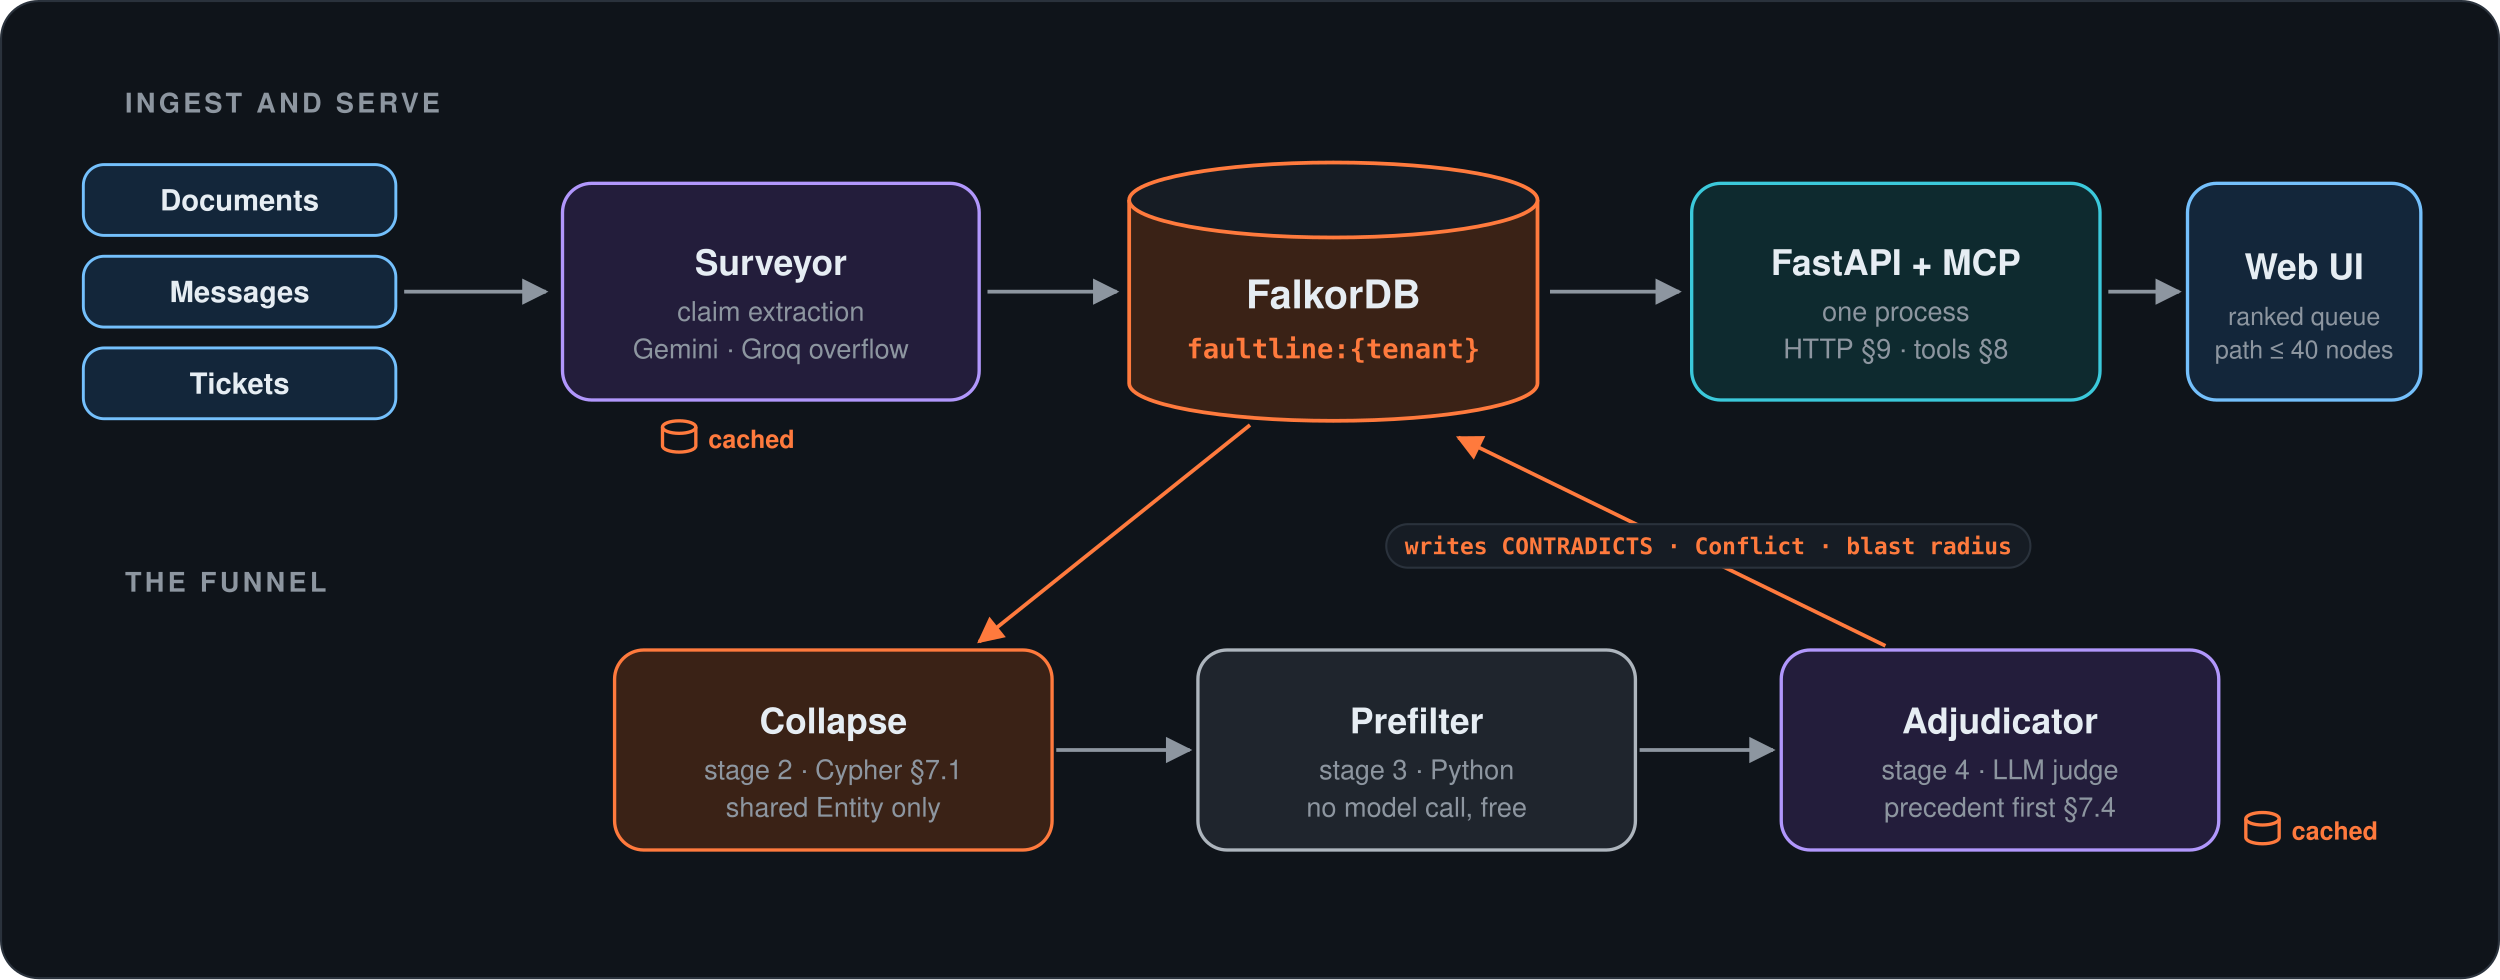
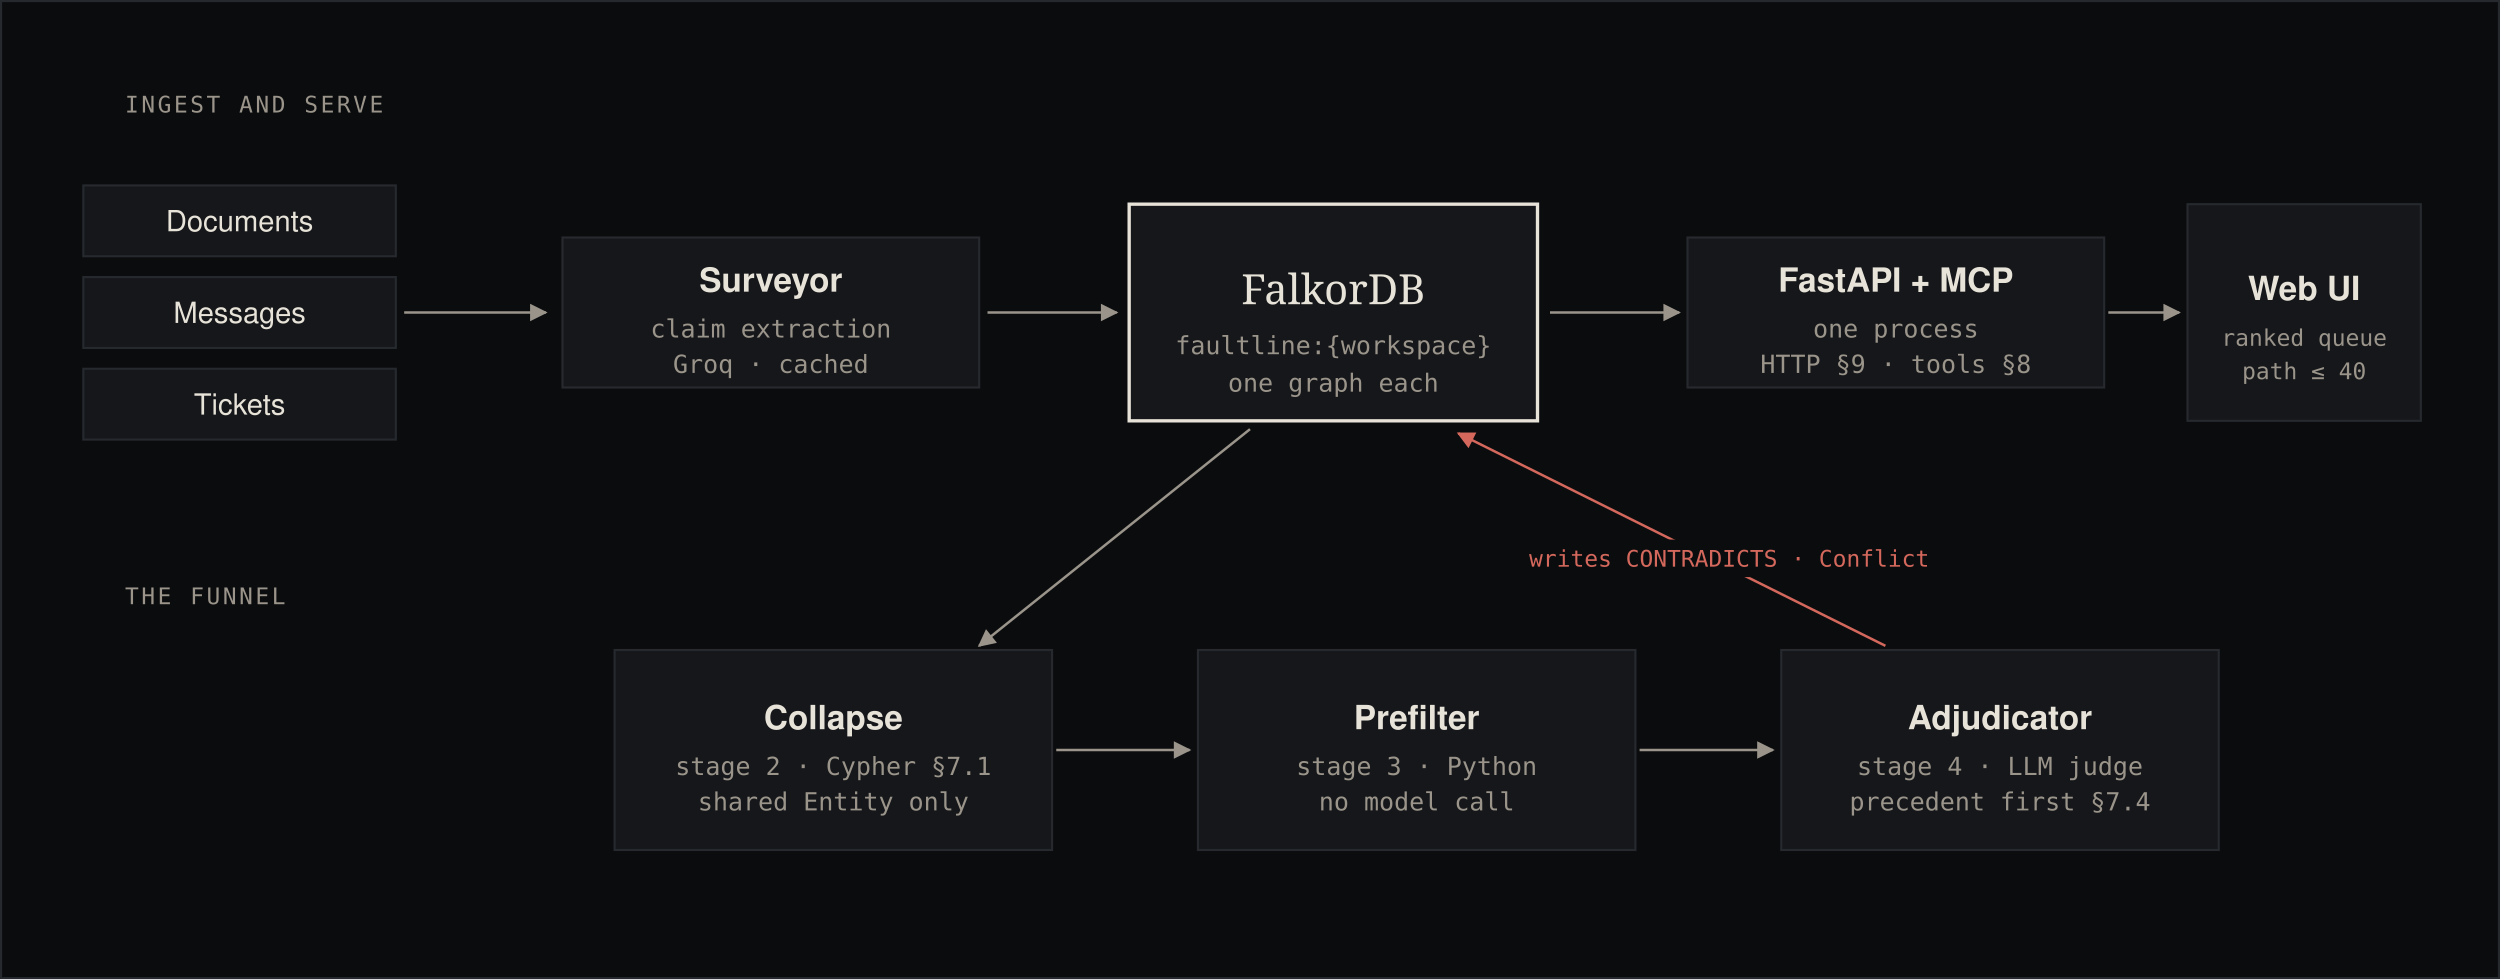
<svg xmlns="http://www.w3.org/2000/svg" width="1200" height="470" viewBox="0 0 1200 470" role="img" aria-labelledby="t d">
-   <rect x="0.5" y="0.5" width="1199" height="469" rx="18" fill="#0F141A" stroke="#2A323C" />
+   <rect x="0.5" y="0.5" width="1199" height="469" fill="#0B0C0E" stroke="#262A2F" />
  <defs>
    <marker id="ar-muted" viewBox="0 0 10 10" refX="9" refY="5" markerWidth="7" markerHeight="7" orient="auto-start-reverse">
-       <path d="M0 0L10 5L0 10z" fill="#8D96A0" />
+       <path d="M0 0L10 5L0 10z" fill="#9A948A" />
    </marker>
-     <marker id="ar-fault" viewBox="0 0 10 10" refX="9" refY="5" markerWidth="7" markerHeight="7" orient="auto-start-reverse">
-       <path d="M0 0L10 5L0 10z" fill="#FF7A3D" />
+     <marker id="ar-contra" viewBox="0 0 10 10" refX="9" refY="5" markerWidth="7" markerHeight="7" orient="auto-start-reverse">
+       <path d="M0 0L10 5L0 10z" fill="#D4685C" />
    </marker>
  </defs>
-   <text x="60.0" y="54.0" font-family="-apple-system, BlinkMacSystemFont, 'Segoe UI', Helvetica, Arial, sans-serif" font-size="13" font-weight="700" fill="#8D96A0" text-anchor="start" letter-spacing="1.6">INGEST AND SERVE</text>
-   <text x="60.0" y="284.0" font-family="-apple-system, BlinkMacSystemFont, 'Segoe UI', Helvetica, Arial, sans-serif" font-size="13" font-weight="700" fill="#8D96A0" text-anchor="start" letter-spacing="1.6">THE FUNNEL</text>
-   <rect x="40" y="79" width="150" height="34" rx="10" fill="#13263A" stroke="#74C0FC" stroke-width="1.4" />
-   <text x="115.0" y="101.0" font-family="-apple-system, BlinkMacSystemFont, 'Segoe UI', Helvetica, Arial, sans-serif" font-size="14" font-weight="600" fill="#E6EDF3" text-anchor="middle">Documents</text>
-   <rect x="40" y="123" width="150" height="34" rx="10" fill="#13263A" stroke="#74C0FC" stroke-width="1.4" />
-   <text x="115.0" y="145.0" font-family="-apple-system, BlinkMacSystemFont, 'Segoe UI', Helvetica, Arial, sans-serif" font-size="14" font-weight="600" fill="#E6EDF3" text-anchor="middle">Messages</text>
-   <rect x="40" y="167" width="150" height="34" rx="10" fill="#13263A" stroke="#74C0FC" stroke-width="1.4" />
-   <text x="115.0" y="189.0" font-family="-apple-system, BlinkMacSystemFont, 'Segoe UI', Helvetica, Arial, sans-serif" font-size="14" font-weight="600" fill="#E6EDF3" text-anchor="middle">Tickets</text>
-   <line x1="194.0" y1="140.0" x2="262.0" y2="140.0" stroke="#8D96A0" stroke-width="1.8" marker-end="url(#ar-muted)" />
-   <rect x="270.0" y="88.0" width="200" height="104" rx="14" fill="#231D3B" stroke="#B197FC" stroke-width="1.6" />
-   <text x="370.0" y="132.0" font-family="-apple-system, BlinkMacSystemFont, 'Segoe UI', Helvetica, Arial, sans-serif" font-size="17" font-weight="700" fill="#E6EDF3" text-anchor="middle">Surveyor</text>
-   <text x="370.0" y="154.0" font-family="-apple-system, BlinkMacSystemFont, 'Segoe UI', Helvetica, Arial, sans-serif" font-size="13" font-weight="500" fill="#8D96A0" text-anchor="middle">claim extraction</text>
-   <text x="370.0" y="172.0" font-family="-apple-system, BlinkMacSystemFont, 'Segoe UI', Helvetica, Arial, sans-serif" font-size="13" font-weight="500" fill="#8D96A0" text-anchor="middle">Gemini · Groq overflow</text>
-   <g transform="translate(318 202)">
-     <ellipse cx="8" cy="3" rx="8" ry="3" fill="none" stroke="#FF7A3D" stroke-width="1.6" />
-     <path d="M0 3v9c0 1.7 3.6 3 8 3s8-1.3 8-3V3" fill="none" stroke="#FF7A3D" stroke-width="1.6" />
-     <text x="22.0" y="13.0" font-family="-apple-system, BlinkMacSystemFont, 'Segoe UI', Helvetica, Arial, sans-serif" font-size="12" font-weight="700" fill="#FF7A3D" text-anchor="start">cached</text>
-   </g>
-   <line x1="474.0" y1="140.0" x2="536.0" y2="140.0" stroke="#8D96A0" stroke-width="1.8" marker-end="url(#ar-muted)" />
-   <path d="M542.0 96v88c0 10 44 18 98.0 18s98.0-8 98.0-18v-88" fill="#3A2216" stroke="#FF7A3D" stroke-width="1.8" />
-   <ellipse cx="640" cy="96" rx="98.0" ry="18" fill="#161C24" stroke="#FF7A3D" stroke-width="1.8" />
-   <text x="640.0" y="148.0" font-family="-apple-system, BlinkMacSystemFont, 'Segoe UI', Helvetica, Arial, sans-serif" font-size="19" font-weight="750" fill="#E6EDF3" text-anchor="middle">FalkorDB</text>
-   <text x="640.0" y="172.0" font-family="ui-monospace, SFMono-Regular, 'SF Mono', Menlo, Consolas, monospace" font-size="13" font-weight="600" fill="#FF7A3D" text-anchor="middle">faultline:{tenant}</text>
-   <line x1="744.0" y1="140.0" x2="806.0" y2="140.0" stroke="#8D96A0" stroke-width="1.8" marker-end="url(#ar-muted)" />
-   <rect x="812.0" y="88.0" width="196" height="104" rx="14" fill="#0E2A2F" stroke="#3BC9DB" stroke-width="1.6" />
-   <text x="910.0" y="132.0" font-family="-apple-system, BlinkMacSystemFont, 'Segoe UI', Helvetica, Arial, sans-serif" font-size="17" font-weight="700" fill="#E6EDF3" text-anchor="middle">FastAPI + MCP</text>
-   <text x="910.0" y="154.0" font-family="-apple-system, BlinkMacSystemFont, 'Segoe UI', Helvetica, Arial, sans-serif" font-size="13" font-weight="500" fill="#8D96A0" text-anchor="middle">one process</text>
-   <text x="910.0" y="172.0" font-family="-apple-system, BlinkMacSystemFont, 'Segoe UI', Helvetica, Arial, sans-serif" font-size="13" font-weight="500" fill="#8D96A0" text-anchor="middle">HTTP §9 · tools §8</text>
-   <line x1="1012.0" y1="140.0" x2="1046.0" y2="140.0" stroke="#8D96A0" stroke-width="1.8" marker-end="url(#ar-muted)" />
-   <rect x="1050" y="88" width="112" height="104" rx="14" fill="#13263A" stroke="#74C0FC" stroke-width="1.6" />
-   <text x="1106.0" y="134.0" font-family="-apple-system, BlinkMacSystemFont, 'Segoe UI', Helvetica, Arial, sans-serif" font-size="17" font-weight="700" fill="#E6EDF3" text-anchor="middle">Web UI</text>
-   <text x="1106.0" y="156.0" font-family="-apple-system, BlinkMacSystemFont, 'Segoe UI', Helvetica, Arial, sans-serif" font-size="12" font-weight="500" fill="#8D96A0" text-anchor="middle">ranked queue</text>
-   <text x="1106.0" y="172.0" font-family="-apple-system, BlinkMacSystemFont, 'Segoe UI', Helvetica, Arial, sans-serif" font-size="12" font-weight="500" fill="#8D96A0" text-anchor="middle">path ≤ 40 nodes</text>
-   <line x1="600.0" y1="204.0" x2="470.0" y2="308.0" stroke="#FF7A3D" stroke-width="1.8" marker-end="url(#ar-fault)" />
-   <rect x="295.0" y="312.0" width="210" height="96" rx="14" fill="#3A2216" stroke="#FF7A3D" stroke-width="1.6" />
-   <text x="400.0" y="352.0" font-family="-apple-system, BlinkMacSystemFont, 'Segoe UI', Helvetica, Arial, sans-serif" font-size="17" font-weight="700" fill="#E6EDF3" text-anchor="middle">Collapse</text>
-   <text x="400.0" y="374.0" font-family="-apple-system, BlinkMacSystemFont, 'Segoe UI', Helvetica, Arial, sans-serif" font-size="13" font-weight="500" fill="#8D96A0" text-anchor="middle">stage 2 · Cypher §7.1</text>
-   <text x="400.0" y="392.0" font-family="-apple-system, BlinkMacSystemFont, 'Segoe UI', Helvetica, Arial, sans-serif" font-size="13" font-weight="500" fill="#8D96A0" text-anchor="middle">shared Entity only</text>
-   <line x1="507.0" y1="360.0" x2="571.0" y2="360.0" stroke="#8D96A0" stroke-width="1.8" marker-end="url(#ar-muted)" />
-   <rect x="575.0" y="312.0" width="210" height="96" rx="14" fill="#1F252D" stroke="#ADB5BD" stroke-width="1.6" />
-   <text x="680.0" y="352.0" font-family="-apple-system, BlinkMacSystemFont, 'Segoe UI', Helvetica, Arial, sans-serif" font-size="17" font-weight="700" fill="#E6EDF3" text-anchor="middle">Prefilter</text>
-   <text x="680.0" y="374.0" font-family="-apple-system, BlinkMacSystemFont, 'Segoe UI', Helvetica, Arial, sans-serif" font-size="13" font-weight="500" fill="#8D96A0" text-anchor="middle">stage 3 · Python</text>
-   <text x="680.0" y="392.0" font-family="-apple-system, BlinkMacSystemFont, 'Segoe UI', Helvetica, Arial, sans-serif" font-size="13" font-weight="500" fill="#8D96A0" text-anchor="middle">no model call, free</text>
-   <line x1="787.0" y1="360.0" x2="851.0" y2="360.0" stroke="#8D96A0" stroke-width="1.8" marker-end="url(#ar-muted)" />
-   <rect x="855.0" y="312.0" width="210" height="96" rx="14" fill="#231D3B" stroke="#B197FC" stroke-width="1.6" />
-   <text x="960.0" y="352.0" font-family="-apple-system, BlinkMacSystemFont, 'Segoe UI', Helvetica, Arial, sans-serif" font-size="17" font-weight="700" fill="#E6EDF3" text-anchor="middle">Adjudicator</text>
-   <text x="960.0" y="374.0" font-family="-apple-system, BlinkMacSystemFont, 'Segoe UI', Helvetica, Arial, sans-serif" font-size="13" font-weight="500" fill="#8D96A0" text-anchor="middle">stage 4 · LLM judge</text>
-   <text x="960.0" y="392.0" font-family="-apple-system, BlinkMacSystemFont, 'Segoe UI', Helvetica, Arial, sans-serif" font-size="13" font-weight="500" fill="#8D96A0" text-anchor="middle">precedent first §7.4</text>
-   <g transform="translate(1078 390)">
-     <ellipse cx="8" cy="3" rx="8" ry="3" fill="none" stroke="#FF7A3D" stroke-width="1.6" />
-     <path d="M0 3v9c0 1.7 3.6 3 8 3s8-1.3 8-3V3" fill="none" stroke="#FF7A3D" stroke-width="1.6" />
-     <text x="22.0" y="13.0" font-family="-apple-system, BlinkMacSystemFont, 'Segoe UI', Helvetica, Arial, sans-serif" font-size="12" font-weight="700" fill="#FF7A3D" text-anchor="start">cached</text>
-   </g>
-   <line x1="905.0" y1="310.0" x2="700.0" y2="210.0" stroke="#FF7A3D" stroke-width="1.8" marker-end="url(#ar-fault)" />
-   <rect x="665.4" y="251.6" width="309.2" height="20.9" rx="10.4" fill="#161C24" stroke="#2A323C" />
-   <text x="820.0" y="266.0" font-family="ui-monospace, SFMono-Regular, 'SF Mono', Menlo, Consolas, monospace" font-size="11" font-weight="600" fill="#FF7A3D" text-anchor="middle">writes CONTRADICTS · Conflict · blast radius</text>
+   <text x="60.0" y="54.0" font-family="'JetBrains Mono', ui-monospace, SFMono-Regular, Menlo, Consolas, monospace" font-size="11" font-weight="400" fill="#9A948A" text-anchor="start" letter-spacing="1.2">INGEST AND SERVE</text>
+   <text x="60.0" y="290.0" font-family="'JetBrains Mono', ui-monospace, SFMono-Regular, Menlo, Consolas, monospace" font-size="11" font-weight="400" fill="#9A948A" text-anchor="start" letter-spacing="1.2">THE FUNNEL</text>
+   <rect x="40" y="89" width="150" height="34" fill="#15171A" stroke="#262A2F" />
+   <text x="115.0" y="111.0" font-family="'IBM Plex Sans', system-ui, -apple-system, 'Segoe UI', Helvetica, Arial, sans-serif" font-size="14" font-weight="400" fill="#E8E3D9" text-anchor="middle">Documents</text>
+   <rect x="40" y="133" width="150" height="34" fill="#15171A" stroke="#262A2F" />
+   <text x="115.0" y="155.0" font-family="'IBM Plex Sans', system-ui, -apple-system, 'Segoe UI', Helvetica, Arial, sans-serif" font-size="14" font-weight="400" fill="#E8E3D9" text-anchor="middle">Messages</text>
+   <rect x="40" y="177" width="150" height="34" fill="#15171A" stroke="#262A2F" />
+   <text x="115.0" y="199.0" font-family="'IBM Plex Sans', system-ui, -apple-system, 'Segoe UI', Helvetica, Arial, sans-serif" font-size="14" font-weight="400" fill="#E8E3D9" text-anchor="middle">Tickets</text>
+   <line x1="194.0" y1="150.0" x2="262.0" y2="150.0" stroke="#9A948A" stroke-width="1.2" marker-end="url(#ar-muted)" />
+   <rect x="270.0" y="114.0" width="200" height="72" fill="#15171A" stroke="#262A2F" />
+   <text x="370.0" y="140.0" font-family="'IBM Plex Sans', system-ui, -apple-system, 'Segoe UI', Helvetica, Arial, sans-serif" font-size="16" font-weight="600" fill="#E8E3D9" text-anchor="middle">Surveyor</text>
+   <text x="370.0" y="162.0" font-family="'JetBrains Mono', ui-monospace, SFMono-Regular, Menlo, Consolas, monospace" font-size="12" font-weight="400" fill="#9A948A" text-anchor="middle">claim extraction</text>
+   <text x="370.0" y="179.0" font-family="'JetBrains Mono', ui-monospace, SFMono-Regular, Menlo, Consolas, monospace" font-size="12" font-weight="400" fill="#9A948A" text-anchor="middle">Groq · cached</text>
+   <line x1="474.0" y1="150.0" x2="536.0" y2="150.0" stroke="#9A948A" stroke-width="1.2" marker-end="url(#ar-muted)" />
+   <rect x="542" y="98" width="196" height="104" fill="#15171A" stroke="#E8E3D9" stroke-width="1.6" />
+   <text x="640.0" y="146.0" font-family="Spectral, 'Iowan Old Style', Georgia, serif" font-size="20" font-weight="500" fill="#E8E3D9" text-anchor="middle">FalkorDB</text>
+   <text x="640.0" y="170.0" font-family="'JetBrains Mono', ui-monospace, SFMono-Regular, Menlo, Consolas, monospace" font-size="12" font-weight="400" fill="#9A948A" text-anchor="middle">faultline:{workspace}</text>
+   <text x="640.0" y="188.0" font-family="'JetBrains Mono', ui-monospace, SFMono-Regular, Menlo, Consolas, monospace" font-size="12" font-weight="400" fill="#9A948A" text-anchor="middle">one graph each</text>
+   <line x1="744.0" y1="150.0" x2="806.0" y2="150.0" stroke="#9A948A" stroke-width="1.2" marker-end="url(#ar-muted)" />
+   <rect x="810.0" y="114.0" width="200" height="72" fill="#15171A" stroke="#262A2F" />
+   <text x="910.0" y="140.0" font-family="'IBM Plex Sans', system-ui, -apple-system, 'Segoe UI', Helvetica, Arial, sans-serif" font-size="16" font-weight="600" fill="#E8E3D9" text-anchor="middle">FastAPI + MCP</text>
+   <text x="910.0" y="162.0" font-family="'JetBrains Mono', ui-monospace, SFMono-Regular, Menlo, Consolas, monospace" font-size="12" font-weight="400" fill="#9A948A" text-anchor="middle">one process</text>
+   <text x="910.0" y="179.0" font-family="'JetBrains Mono', ui-monospace, SFMono-Regular, Menlo, Consolas, monospace" font-size="12" font-weight="400" fill="#9A948A" text-anchor="middle">HTTP §9 · tools §8</text>
+   <line x1="1012.0" y1="150.0" x2="1046.0" y2="150.0" stroke="#9A948A" stroke-width="1.2" marker-end="url(#ar-muted)" />
+   <rect x="1050" y="98" width="112" height="104" fill="#15171A" stroke="#262A2F" />
+   <text x="1106.0" y="144.0" font-family="'IBM Plex Sans', system-ui, -apple-system, 'Segoe UI', Helvetica, Arial, sans-serif" font-size="16" font-weight="600" fill="#E8E3D9" text-anchor="middle">Web UI</text>
+   <text x="1106.0" y="166.0" font-family="'JetBrains Mono', ui-monospace, SFMono-Regular, Menlo, Consolas, monospace" font-size="11" font-weight="400" fill="#9A948A" text-anchor="middle">ranked queue</text>
+   <text x="1106.0" y="182.0" font-family="'JetBrains Mono', ui-monospace, SFMono-Regular, Menlo, Consolas, monospace" font-size="11" font-weight="400" fill="#9A948A" text-anchor="middle">path ≤ 40</text>
+   <line x1="600.0" y1="206.0" x2="470.0" y2="310.0" stroke="#9A948A" stroke-width="1.2" marker-end="url(#ar-muted)" />
+   <rect x="295.0" y="312.0" width="210" height="96" fill="#15171A" stroke="#262A2F" />
+   <text x="400.0" y="350.0" font-family="'IBM Plex Sans', system-ui, -apple-system, 'Segoe UI', Helvetica, Arial, sans-serif" font-size="16" font-weight="600" fill="#E8E3D9" text-anchor="middle">Collapse</text>
+   <text x="400.0" y="372.0" font-family="'JetBrains Mono', ui-monospace, SFMono-Regular, Menlo, Consolas, monospace" font-size="12" font-weight="400" fill="#9A948A" text-anchor="middle">stage 2 · Cypher §7.1</text>
+   <text x="400.0" y="389.0" font-family="'JetBrains Mono', ui-monospace, SFMono-Regular, Menlo, Consolas, monospace" font-size="12" font-weight="400" fill="#9A948A" text-anchor="middle">shared Entity only</text>
+   <line x1="507.0" y1="360.0" x2="571.0" y2="360.0" stroke="#9A948A" stroke-width="1.2" marker-end="url(#ar-muted)" />
+   <rect x="575.0" y="312.0" width="210" height="96" fill="#15171A" stroke="#262A2F" />
+   <text x="680.0" y="350.0" font-family="'IBM Plex Sans', system-ui, -apple-system, 'Segoe UI', Helvetica, Arial, sans-serif" font-size="16" font-weight="600" fill="#E8E3D9" text-anchor="middle">Prefilter</text>
+   <text x="680.0" y="372.0" font-family="'JetBrains Mono', ui-monospace, SFMono-Regular, Menlo, Consolas, monospace" font-size="12" font-weight="400" fill="#9A948A" text-anchor="middle">stage 3 · Python</text>
+   <text x="680.0" y="389.0" font-family="'JetBrains Mono', ui-monospace, SFMono-Regular, Menlo, Consolas, monospace" font-size="12" font-weight="400" fill="#9A948A" text-anchor="middle">no model call</text>
+   <line x1="787.0" y1="360.0" x2="851.0" y2="360.0" stroke="#9A948A" stroke-width="1.2" marker-end="url(#ar-muted)" />
+   <rect x="855.0" y="312.0" width="210" height="96" fill="#15171A" stroke="#262A2F" />
+   <text x="960.0" y="350.0" font-family="'IBM Plex Sans', system-ui, -apple-system, 'Segoe UI', Helvetica, Arial, sans-serif" font-size="16" font-weight="600" fill="#E8E3D9" text-anchor="middle">Adjudicator</text>
+   <text x="960.0" y="372.0" font-family="'JetBrains Mono', ui-monospace, SFMono-Regular, Menlo, Consolas, monospace" font-size="12" font-weight="400" fill="#9A948A" text-anchor="middle">stage 4 · LLM judge</text>
+   <text x="960.0" y="389.0" font-family="'JetBrains Mono', ui-monospace, SFMono-Regular, Menlo, Consolas, monospace" font-size="12" font-weight="400" fill="#9A948A" text-anchor="middle">precedent first §7.4</text>
+   <line x1="905.0" y1="310.0" x2="700.0" y2="208.0" stroke="#D4685C" stroke-width="1.2" marker-end="url(#ar-contra)" />
+   <rect x="726.1" y="259.0" width="207.8" height="18" fill="#0B0C0E" />
+   <text x="830.0" y="272.0" font-family="'JetBrains Mono', ui-monospace, SFMono-Regular, Menlo, Consolas, monospace" font-size="11" font-weight="400" fill="#D4685C" text-anchor="middle">writes CONTRADICTS · Conflict</text>
</svg>
